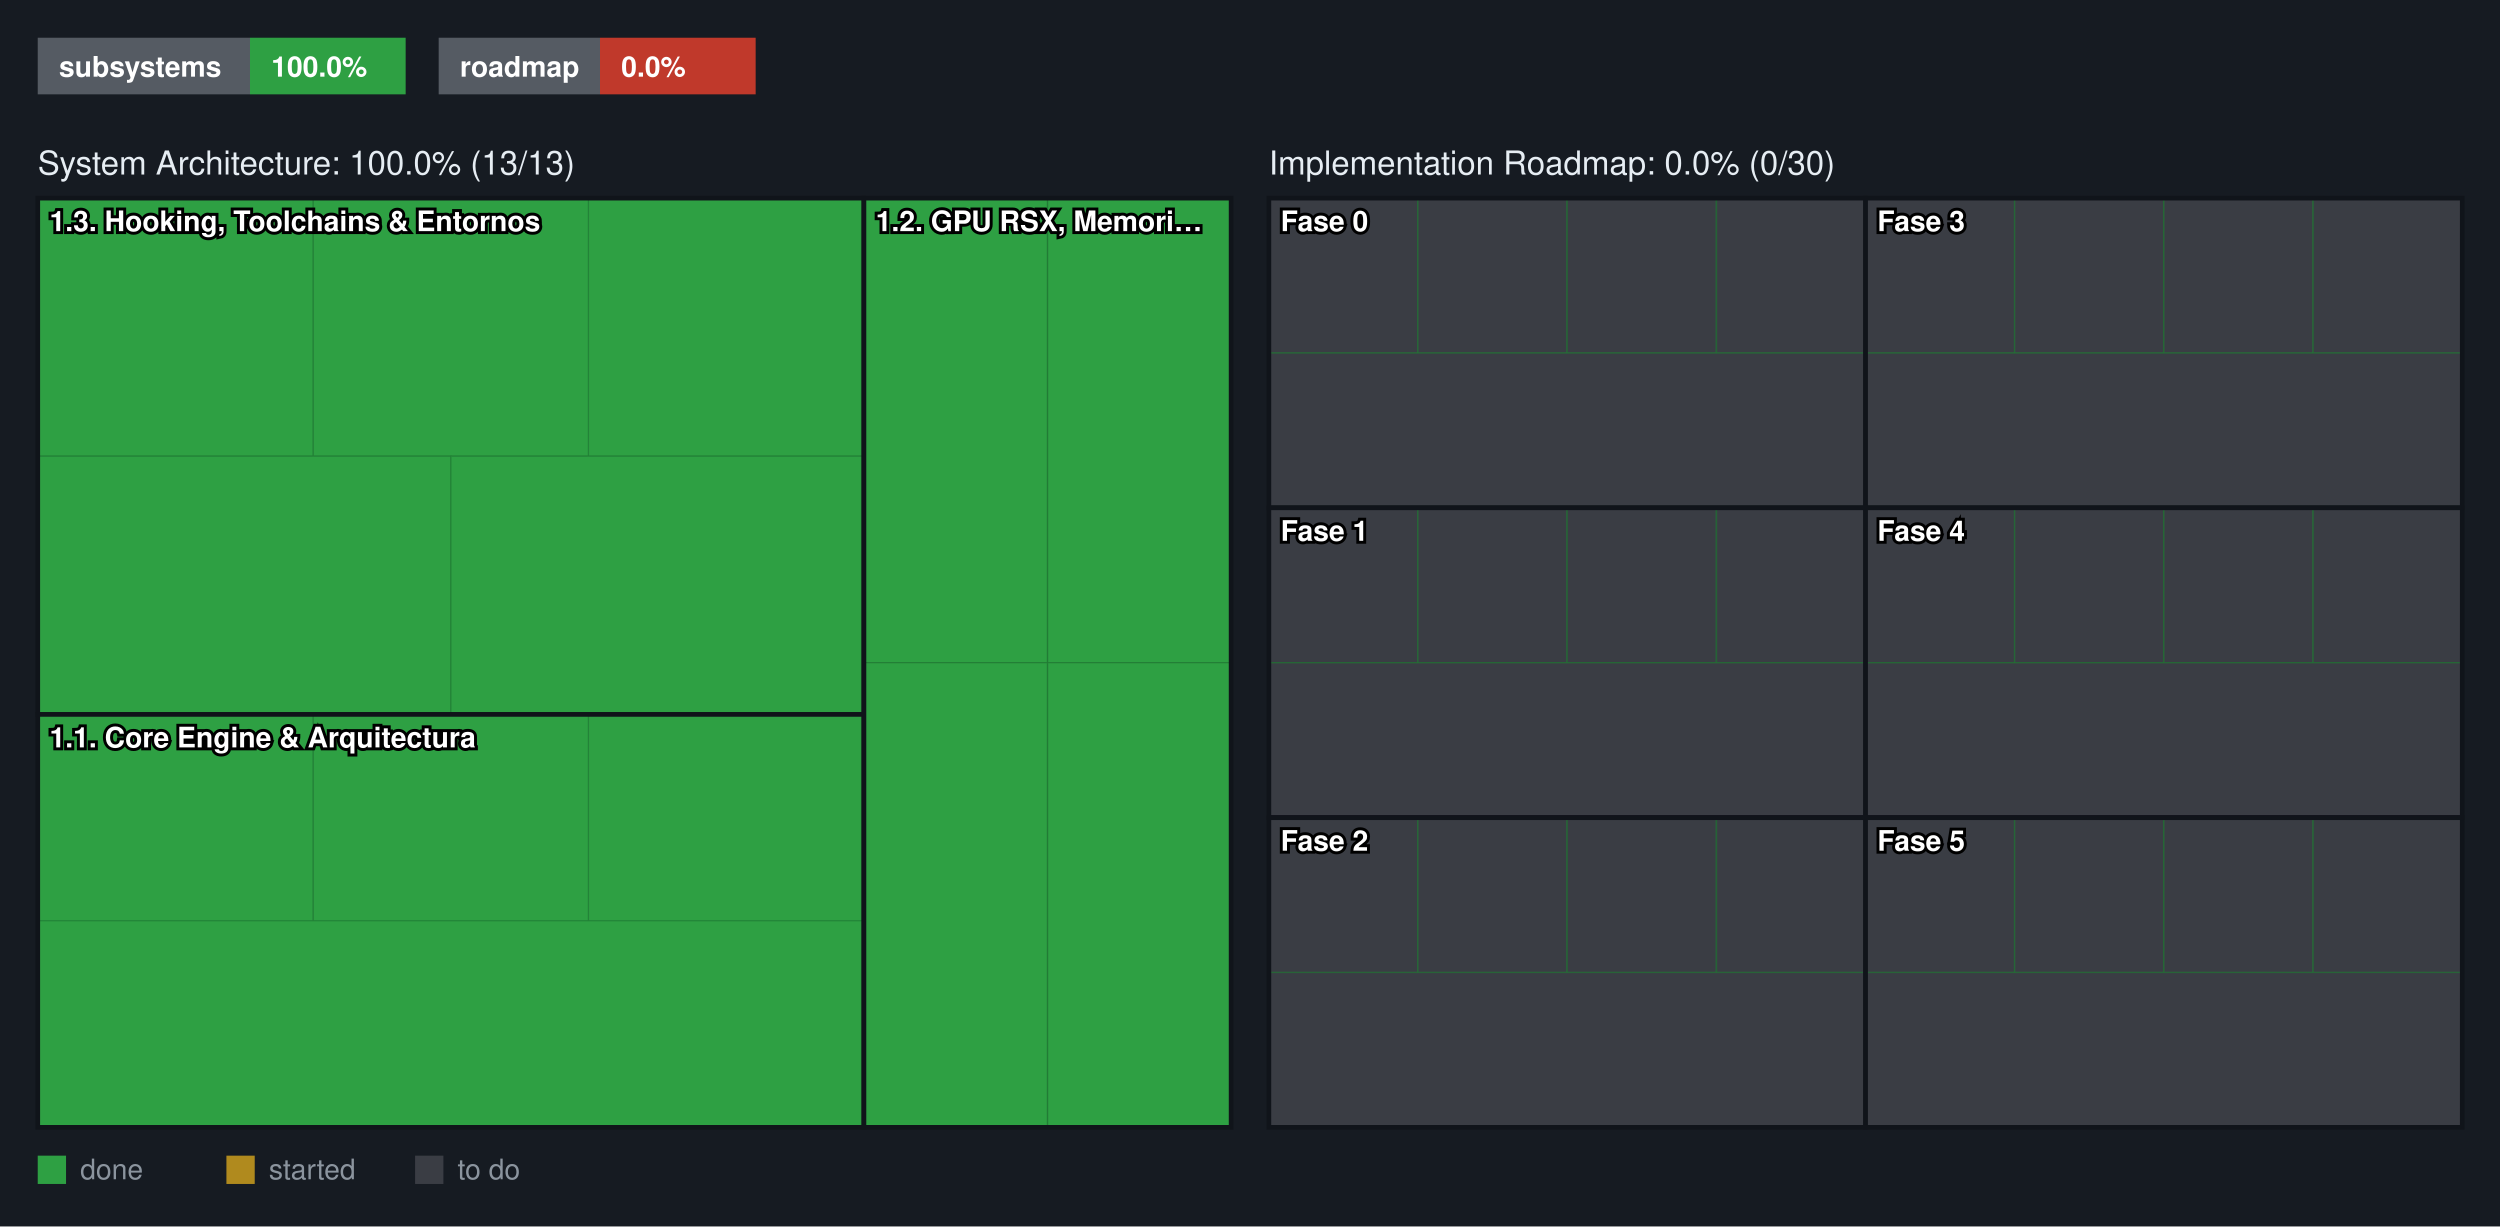
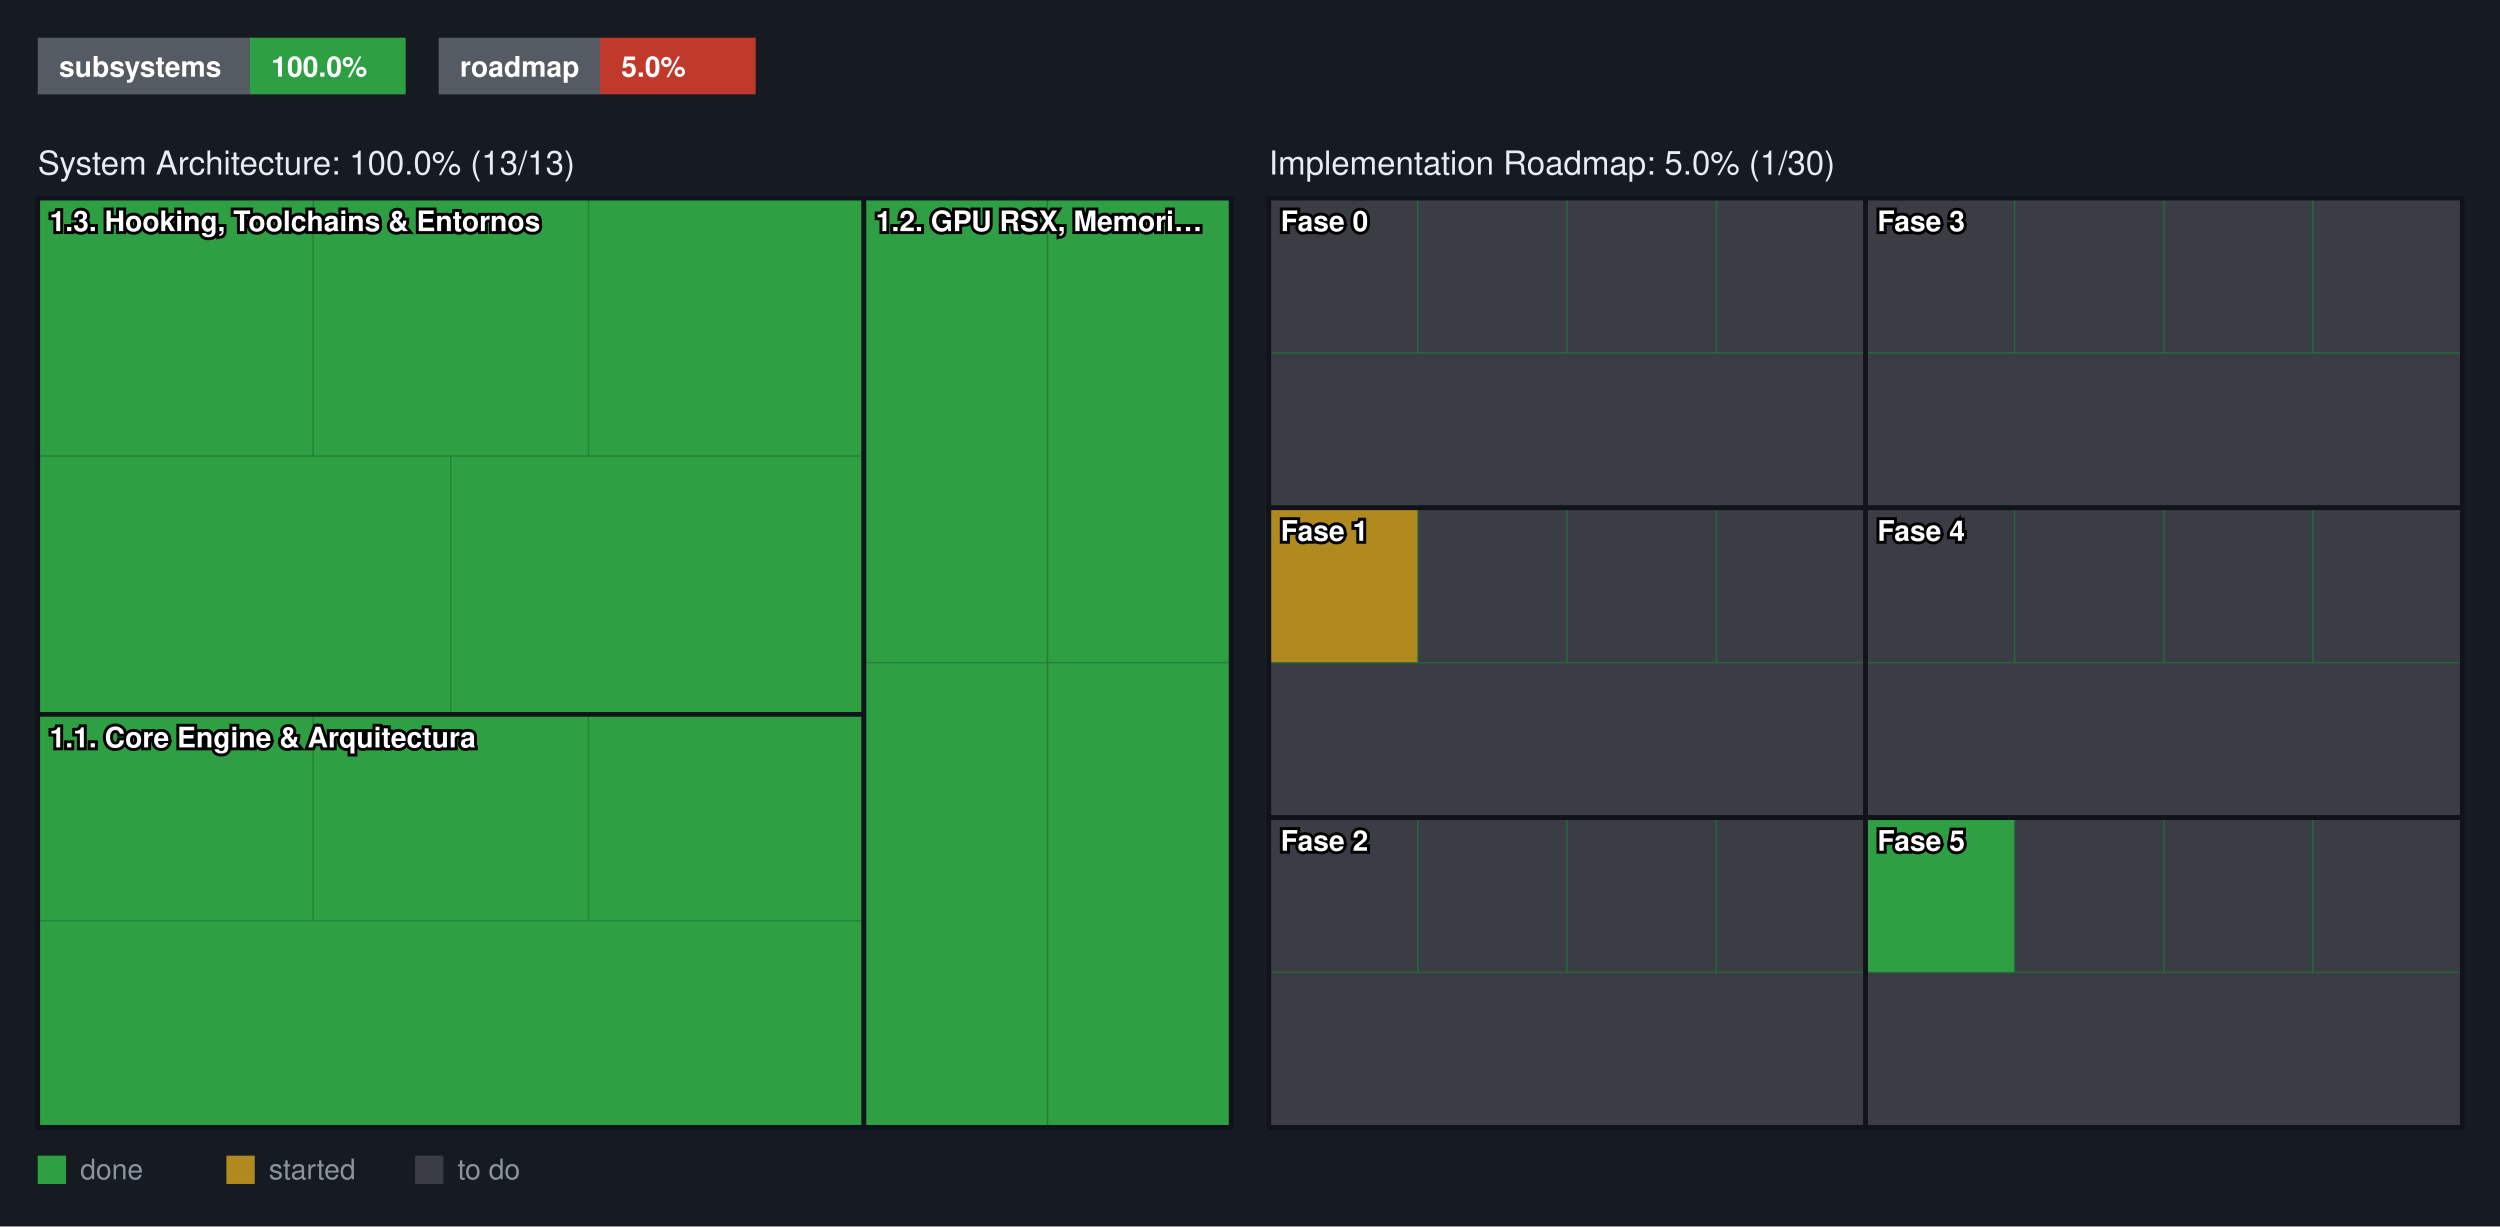
<svg xmlns="http://www.w3.org/2000/svg" viewBox="0 0 1060.0 520.0" width="1060.0" height="520.0" font-family="-apple-system,BlinkMacSystemFont,Segoe UI,Helvetica,Arial,sans-serif">
  <rect width="1060.0" height="520.0" fill="#161b22" />
  <rect x="16.0" y="16" width="90.0" height="24" fill="#555b63" />
  <rect x="106.0" y="16" width="66.0" height="24" fill="#2ea043" />
  <text x="25.0" y="32.5" font-size="12" font-weight="600" fill="#fff">subsystems</text>
  <text x="115.0" y="32.5" font-size="12" font-weight="600" fill="#fff">100.0%</text>
  <rect x="186.0" y="16" width="68.4" height="24" fill="#555b63" />
  <rect x="254.4" y="16" width="66.0" height="24" fill="#c0392b" />
  <text x="195.0" y="32.5" font-size="12" font-weight="600" fill="#fff">roadmap</text>
-   <text x="263.4" y="32.5" font-size="12" font-weight="600" fill="#fff">0.0%</text>
+   <text x="263.4" y="32.5" font-size="12" font-weight="600" fill="#fff">5.0%</text>
  <text x="16.0" y="74.0" font-size="14" font-weight="500" fill="#e6edf3">System Architecture: 100.0% (13/13)</text>
  <rect x="16.0" y="84.0" width="116.8" height="109.4" fill="#2ea043" stroke="#1f7a33" stroke-opacity=".55" stroke-width=".6" />
  <rect x="132.8" y="84.0" width="116.8" height="109.4" fill="#2ea043" stroke="#1f7a33" stroke-opacity=".55" stroke-width=".6" />
  <rect x="249.5" y="84.0" width="116.8" height="109.4" fill="#2ea043" stroke="#1f7a33" stroke-opacity=".55" stroke-width=".6" />
  <rect x="16.0" y="193.4" width="175.2" height="109.4" fill="#2ea043" stroke="#1f7a33" stroke-opacity=".55" stroke-width=".6" />
  <rect x="191.2" y="193.4" width="175.2" height="109.4" fill="#2ea043" stroke="#1f7a33" stroke-opacity=".55" stroke-width=".6" />
  <rect x="16.0" y="84.0" width="350.3" height="218.9" fill="none" stroke="#10141a" stroke-width="2" />
  <text x="21.0" y="98.0" font-size="12" font-weight="600" fill="#fff" stroke="#000" stroke-width="2.5" paint-order="stroke">1.3. Hooking, Toolchains &amp; Entornos</text>
  <rect x="16.0" y="302.9" width="116.8" height="87.6" fill="#2ea043" stroke="#1f7a33" stroke-opacity=".55" stroke-width=".6" />
  <rect x="132.8" y="302.9" width="116.8" height="87.6" fill="#2ea043" stroke="#1f7a33" stroke-opacity=".55" stroke-width=".6" />
  <rect x="249.5" y="302.9" width="116.8" height="87.6" fill="#2ea043" stroke="#1f7a33" stroke-opacity=".55" stroke-width=".6" />
  <rect x="16.0" y="390.4" width="350.3" height="87.6" fill="#2ea043" stroke="#1f7a33" stroke-opacity=".55" stroke-width=".6" />
  <rect x="16.0" y="302.9" width="350.3" height="175.1" fill="none" stroke="#10141a" stroke-width="2" />
  <text x="21.0" y="316.9" font-size="12" font-weight="600" fill="#fff" stroke="#000" stroke-width="2.5" paint-order="stroke">1.1. Core Engine &amp; Arquitectura</text>
  <rect x="366.3" y="84.0" width="77.8" height="197.0" fill="#2ea043" stroke="#1f7a33" stroke-opacity=".55" stroke-width=".6" />
  <rect x="444.2" y="84.0" width="77.8" height="197.0" fill="#2ea043" stroke="#1f7a33" stroke-opacity=".55" stroke-width=".6" />
  <rect x="366.3" y="281.0" width="77.8" height="197.0" fill="#2ea043" stroke="#1f7a33" stroke-opacity=".55" stroke-width=".6" />
  <rect x="444.2" y="281.0" width="77.8" height="197.0" fill="#2ea043" stroke="#1f7a33" stroke-opacity=".55" stroke-width=".6" />
  <rect x="366.3" y="84.0" width="155.7" height="394.0" fill="none" stroke="#10141a" stroke-width="2" />
  <text x="371.3" y="98.0" font-size="12" font-weight="600" fill="#fff" stroke="#000" stroke-width="2.5" paint-order="stroke">1.2. GPU RSX, Memori…</text>
-   <text x="538.0" y="74.0" font-size="14" font-weight="500" fill="#e6edf3">Implementation Roadmap: 0.0% (0/30)</text>
+   <text x="538.0" y="74.0" font-size="14" font-weight="500" fill="#e6edf3">Implementation Roadmap: 5.0% (1/30)</text>
  <rect x="538.0" y="84.0" width="63.2" height="65.7" fill="#3a3d44" stroke="#1f7a33" stroke-opacity=".55" stroke-width=".6" />
  <rect x="601.2" y="84.0" width="63.2" height="65.7" fill="#3a3d44" stroke="#1f7a33" stroke-opacity=".55" stroke-width=".6" />
  <rect x="664.5" y="84.0" width="63.2" height="65.7" fill="#3a3d44" stroke="#1f7a33" stroke-opacity=".55" stroke-width=".6" />
  <rect x="727.8" y="84.0" width="63.2" height="65.7" fill="#3a3d44" stroke="#1f7a33" stroke-opacity=".55" stroke-width=".6" />
  <rect x="538.0" y="149.7" width="253.0" height="65.7" fill="#3a3d44" stroke="#1f7a33" stroke-opacity=".55" stroke-width=".6" />
  <rect x="538.0" y="84.0" width="253.0" height="131.3" fill="none" stroke="#10141a" stroke-width="2" />
  <text x="543.0" y="98.0" font-size="12" font-weight="600" fill="#fff" stroke="#000" stroke-width="2.5" paint-order="stroke">Fase 0</text>
-   <rect x="538.0" y="215.3" width="63.2" height="65.7" fill="#3a3d44" stroke="#1f7a33" stroke-opacity=".55" stroke-width=".6" />
+   <rect x="538.0" y="215.3" width="63.2" height="65.7" fill="#b08a1e" stroke="#1f7a33" stroke-opacity=".55" stroke-width=".6" />
  <rect x="601.2" y="215.3" width="63.2" height="65.7" fill="#3a3d44" stroke="#1f7a33" stroke-opacity=".55" stroke-width=".6" />
  <rect x="664.5" y="215.3" width="63.2" height="65.7" fill="#3a3d44" stroke="#1f7a33" stroke-opacity=".55" stroke-width=".6" />
  <rect x="727.8" y="215.3" width="63.2" height="65.7" fill="#3a3d44" stroke="#1f7a33" stroke-opacity=".55" stroke-width=".6" />
  <rect x="538.0" y="281.0" width="253.0" height="65.7" fill="#3a3d44" stroke="#1f7a33" stroke-opacity=".55" stroke-width=".6" />
  <rect x="538.0" y="215.3" width="253.0" height="131.3" fill="none" stroke="#10141a" stroke-width="2" />
  <text x="543.0" y="229.3" font-size="12" font-weight="600" fill="#fff" stroke="#000" stroke-width="2.5" paint-order="stroke">Fase 1</text>
  <rect x="538.0" y="346.7" width="63.2" height="65.7" fill="#3a3d44" stroke="#1f7a33" stroke-opacity=".55" stroke-width=".6" />
  <rect x="601.2" y="346.7" width="63.2" height="65.7" fill="#3a3d44" stroke="#1f7a33" stroke-opacity=".55" stroke-width=".6" />
  <rect x="664.5" y="346.7" width="63.2" height="65.7" fill="#3a3d44" stroke="#1f7a33" stroke-opacity=".55" stroke-width=".6" />
  <rect x="727.8" y="346.7" width="63.2" height="65.7" fill="#3a3d44" stroke="#1f7a33" stroke-opacity=".55" stroke-width=".6" />
  <rect x="538.0" y="412.3" width="253.0" height="65.7" fill="#3a3d44" stroke="#1f7a33" stroke-opacity=".55" stroke-width=".6" />
  <rect x="538.0" y="346.7" width="253.0" height="131.3" fill="none" stroke="#10141a" stroke-width="2" />
  <text x="543.0" y="360.7" font-size="12" font-weight="600" fill="#fff" stroke="#000" stroke-width="2.5" paint-order="stroke">Fase 2</text>
  <rect x="791.0" y="84.0" width="63.2" height="65.7" fill="#3a3d44" stroke="#1f7a33" stroke-opacity=".55" stroke-width=".6" />
  <rect x="854.2" y="84.0" width="63.2" height="65.7" fill="#3a3d44" stroke="#1f7a33" stroke-opacity=".55" stroke-width=".6" />
  <rect x="917.5" y="84.0" width="63.2" height="65.7" fill="#3a3d44" stroke="#1f7a33" stroke-opacity=".55" stroke-width=".6" />
  <rect x="980.8" y="84.0" width="63.2" height="65.7" fill="#3a3d44" stroke="#1f7a33" stroke-opacity=".55" stroke-width=".6" />
  <rect x="791.0" y="149.7" width="253.0" height="65.7" fill="#3a3d44" stroke="#1f7a33" stroke-opacity=".55" stroke-width=".6" />
  <rect x="791.0" y="84.0" width="253.0" height="131.3" fill="none" stroke="#10141a" stroke-width="2" />
  <text x="796.0" y="98.0" font-size="12" font-weight="600" fill="#fff" stroke="#000" stroke-width="2.5" paint-order="stroke">Fase 3</text>
  <rect x="791.0" y="215.3" width="63.2" height="65.7" fill="#3a3d44" stroke="#1f7a33" stroke-opacity=".55" stroke-width=".6" />
  <rect x="854.2" y="215.3" width="63.2" height="65.7" fill="#3a3d44" stroke="#1f7a33" stroke-opacity=".55" stroke-width=".6" />
  <rect x="917.5" y="215.3" width="63.2" height="65.7" fill="#3a3d44" stroke="#1f7a33" stroke-opacity=".55" stroke-width=".6" />
  <rect x="980.8" y="215.3" width="63.2" height="65.7" fill="#3a3d44" stroke="#1f7a33" stroke-opacity=".55" stroke-width=".6" />
  <rect x="791.0" y="281.0" width="253.0" height="65.7" fill="#3a3d44" stroke="#1f7a33" stroke-opacity=".55" stroke-width=".6" />
  <rect x="791.0" y="215.3" width="253.0" height="131.3" fill="none" stroke="#10141a" stroke-width="2" />
  <text x="796.0" y="229.3" font-size="12" font-weight="600" fill="#fff" stroke="#000" stroke-width="2.5" paint-order="stroke">Fase 4</text>
-   <rect x="791.0" y="346.7" width="63.2" height="65.7" fill="#3a3d44" stroke="#1f7a33" stroke-opacity=".55" stroke-width=".6" />
+   <rect x="791.0" y="346.7" width="63.2" height="65.7" fill="#2ea043" stroke="#1f7a33" stroke-opacity=".55" stroke-width=".6" />
  <rect x="854.2" y="346.7" width="63.2" height="65.7" fill="#3a3d44" stroke="#1f7a33" stroke-opacity=".55" stroke-width=".6" />
  <rect x="917.5" y="346.7" width="63.2" height="65.7" fill="#3a3d44" stroke="#1f7a33" stroke-opacity=".55" stroke-width=".6" />
  <rect x="980.8" y="346.7" width="63.2" height="65.7" fill="#3a3d44" stroke="#1f7a33" stroke-opacity=".55" stroke-width=".6" />
  <rect x="791.0" y="412.3" width="253.0" height="65.7" fill="#3a3d44" stroke="#1f7a33" stroke-opacity=".55" stroke-width=".6" />
  <rect x="791.0" y="346.7" width="253.0" height="131.3" fill="none" stroke="#10141a" stroke-width="2" />
  <text x="796.0" y="360.7" font-size="12" font-weight="600" fill="#fff" stroke="#000" stroke-width="2.5" paint-order="stroke">Fase 5</text>
  <rect x="16.0" y="490.0" width="12" height="12" fill="#2ea043" />
  <text x="34.0" y="500.0" font-size="12" fill="#8b949e">done</text>
  <rect x="96.0" y="490.0" width="12" height="12" fill="#b08a1e" />
  <text x="114.0" y="500.0" font-size="12" fill="#8b949e">started</text>
  <rect x="176.0" y="490.0" width="12" height="12" fill="#3a3d44" />
  <text x="194.0" y="500.0" font-size="12" fill="#8b949e">to do</text>
</svg>
